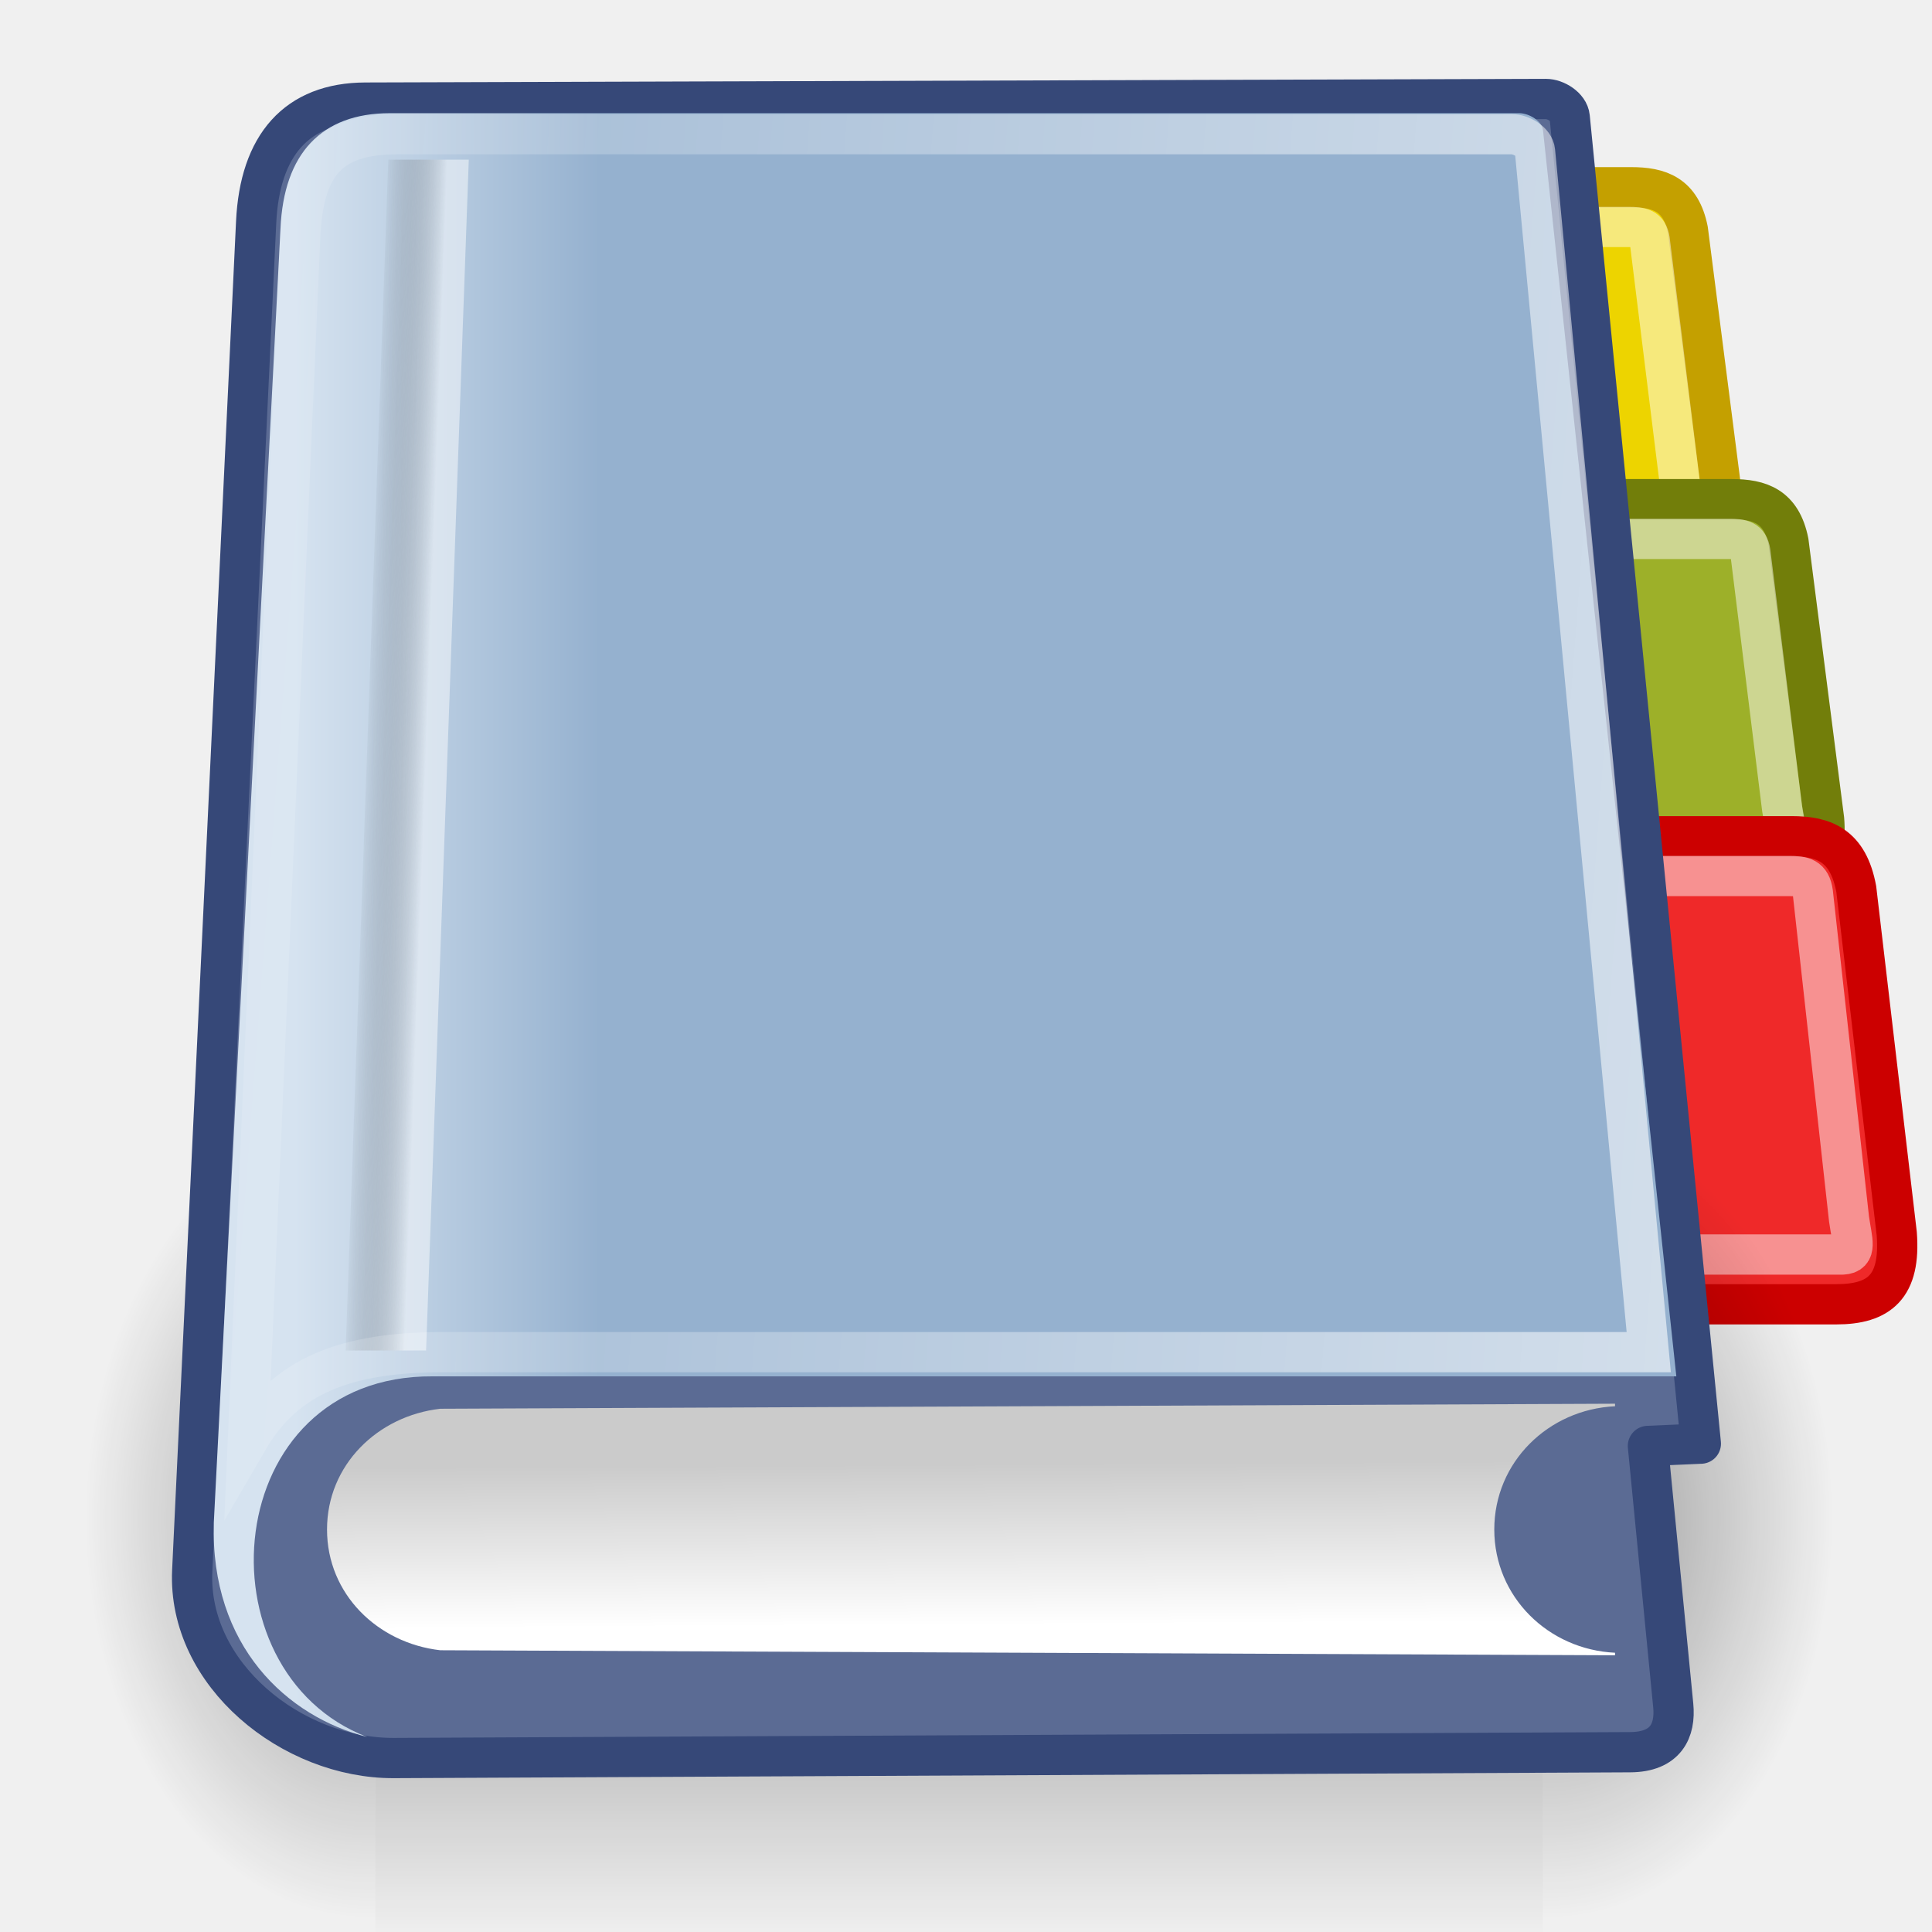
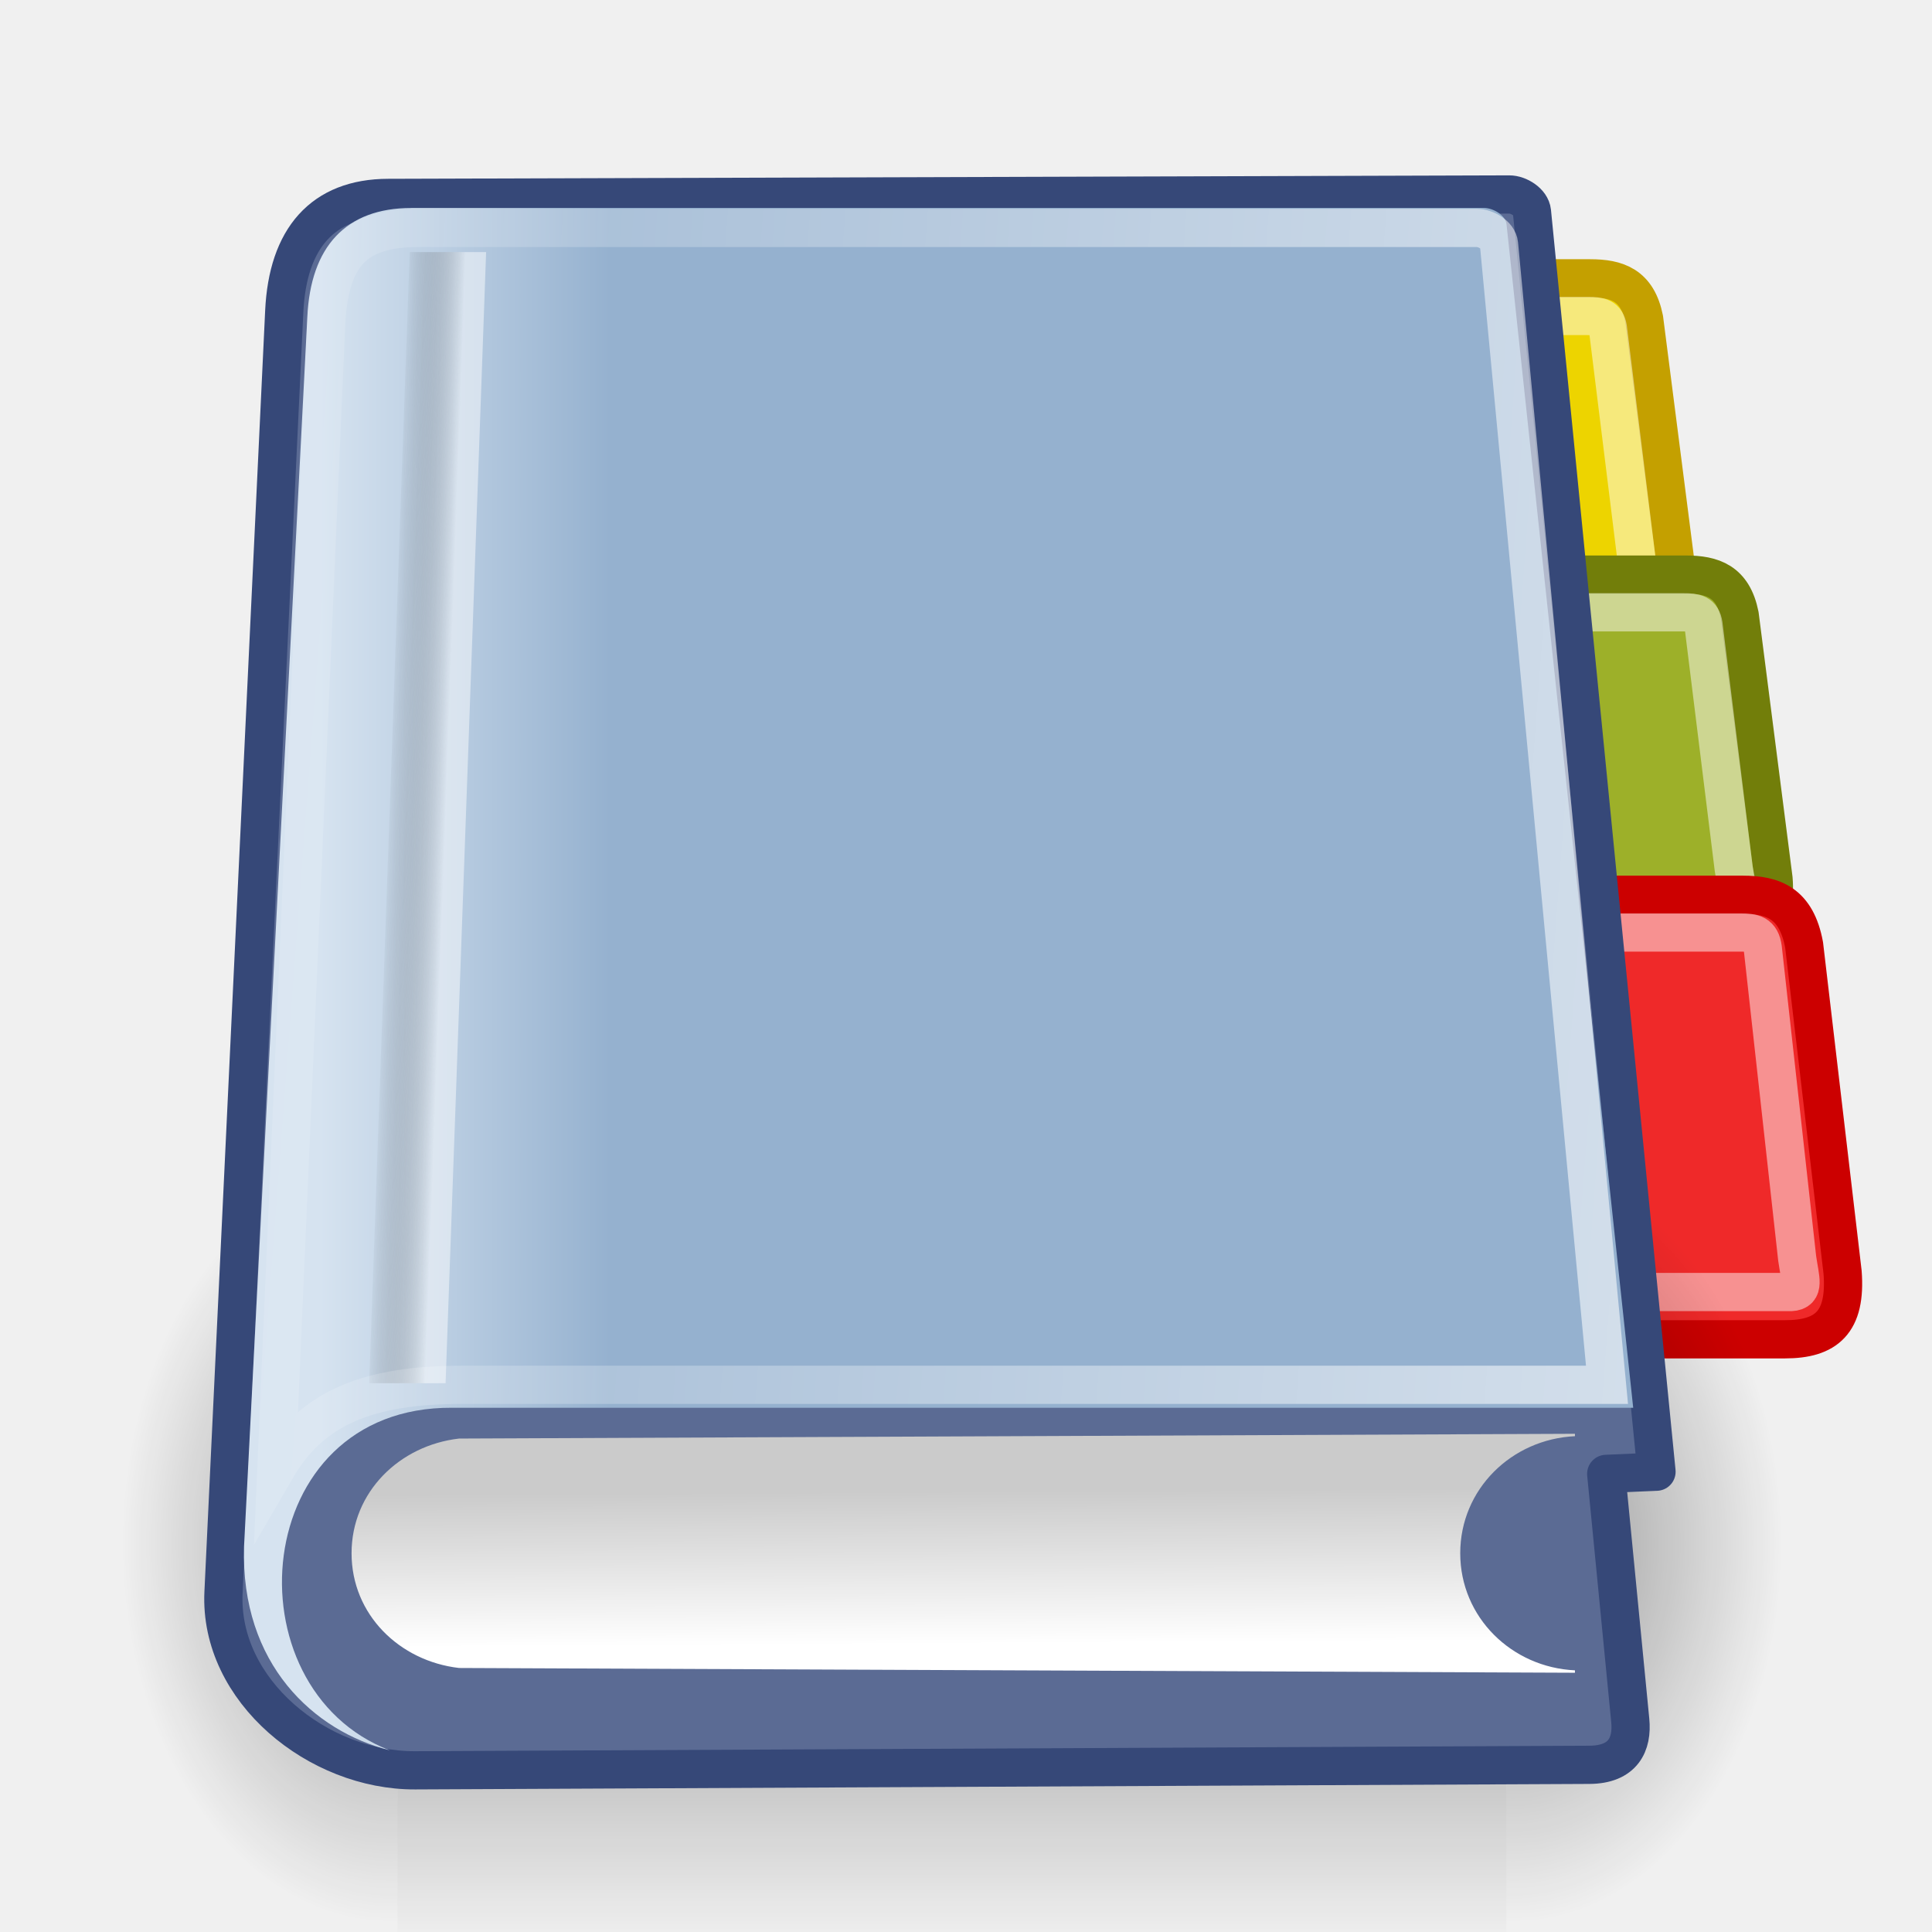
- <svg xmlns="http://www.w3.org/2000/svg" xmlns:xlink="http://www.w3.org/1999/xlink" width="48px" height="48px" id="svg1256" version="1.1">
+ <svg xmlns="http://www.w3.org/2000/svg" xmlns:xlink="http://www.w3.org/1999/xlink" width="32" height="32" id="svg1256" version="1.1">
  <defs id="defs3">
    <linearGradient id="linearGradient5060">
      <stop style="stop-color:black;stop-opacity:1;" offset="0" id="stop5062" />
      <stop style="stop-color:black;stop-opacity:0;" offset="1" id="stop5064" />
    </linearGradient>
    <linearGradient id="linearGradient5048">
      <stop style="stop-color:black;stop-opacity:0;" offset="0" id="stop5050" />
      <stop id="stop5056" offset="0.5" style="stop-color:black;stop-opacity:1;" />
      <stop style="stop-color:black;stop-opacity:0;" offset="1" id="stop5052" />
    </linearGradient>
    <linearGradient id="linearGradient12512">
      <stop style="stop-color:#ffffff;stop-opacity:1;" offset="0" id="stop12513" />
      <stop style="stop-color:#fff520;stop-opacity:0.891;" offset="0.5" id="stop12517" />
      <stop style="stop-color:#fff300;stop-opacity:0;" offset="1" id="stop12514" />
    </linearGradient>
    <radialGradient xlink:href="#linearGradient12512" id="radialGradient278" gradientUnits="userSpaceOnUse" cx="55" cy="125" fx="55" fy="125" r="14.375" />
    <linearGradient id="linearGradient2116">
      <stop style="stop-color:#ffffff;stop-opacity:1;" offset="0" id="stop2118" />
      <stop style="stop-color:#ffffff;stop-opacity:0;" offset="1" id="stop2120" />
    </linearGradient>
    <linearGradient id="linearGradient2094">
      <stop style="stop-color:#d6e3f0;stop-opacity:1;" offset="0" id="stop2096" />
      <stop style="stop-color:#95b1cf;stop-opacity:1;" offset="1" id="stop2098" />
    </linearGradient>
    <linearGradient id="linearGradient2803">
      <stop id="stop2805" offset="0" style="stop-color:#ffffff;stop-opacity:1;" />
      <stop id="stop2807" offset="1" style="stop-color:#cbcbcb;stop-opacity:1;" />
    </linearGradient>
    <linearGradient id="linearGradient2795">
      <stop id="stop2797" offset="0" style="stop-color:#000000;stop-opacity:0.069;" />
      <stop id="stop2799" offset="1" style="stop-color:#ffffff;stop-opacity:1;" />
    </linearGradient>
-     <linearGradient gradientUnits="userSpaceOnUse" y2="4.953" x2="41.219" y1="4.953" x1="35.433" gradientTransform="matrix(0.254,0,1.822151e-16,3.759813,0.788629,0.148567)" id="linearGradient2801" xlink:href="#linearGradient2795" />
-     <linearGradient gradientUnits="userSpaceOnUse" y2="84.287" x2="10.22" y1="93.338" x1="10.496" gradientTransform="matrix(2.262742,0,0,0.441942,1,-0.875)" id="linearGradient2813" xlink:href="#linearGradient2803" />
-     <linearGradient xlink:href="#linearGradient2094" id="linearGradient2100" gradientTransform="matrix(0.95775,0,0,1.027989,1,-0.571911)" x1="6.587" y1="22.133" x2="14.511" y2="22.133" gradientUnits="userSpaceOnUse" />
-     <linearGradient xlink:href="#linearGradient2116" id="linearGradient2112" gradientTransform="matrix(1.025428,0,0,0.957303,0,-0.806758)" x1="73.362" y1="26.652" x2="-2.758" y2="21.27" gradientUnits="userSpaceOnUse" />
+     <linearGradient gradientUnits="userSpaceOnUse" y2="4.953" x2="41.219" y1="4.953" x1="35.433" gradientTransform="matrix(0.1608405,0,0,2.380828,1.81029,17.76919)" id="linearGradient2801" xlink:href="#linearGradient2795" />
+     <linearGradient gradientUnits="userSpaceOnUse" y2="84.287" x2="10.22" y1="93.338" x1="10.496" gradientTransform="matrix(1.432837,0,0,0.2798511,1.310884,17.10969)" id="linearGradient2813" xlink:href="#linearGradient2803" />
+     <linearGradient xlink:href="#linearGradient2094" id="linearGradient2100" gradientTransform="matrix(0.6064763,0,0,0.6509538,1.310884,17.30161)" x1="6.587" y1="22.133" x2="14.511" y2="22.133" gradientUnits="userSpaceOnUse" />
+     <linearGradient xlink:href="#linearGradient2116" id="linearGradient2112" gradientTransform="matrix(0.6493321,0,0,0.6061933,0.6776541,17.1529)" x1="73.362" y1="26.652" x2="-2.758" y2="21.27" gradientUnits="userSpaceOnUse" />
    <radialGradient xlink:href="#linearGradient5060" id="radialGradient5013" gradientUnits="userSpaceOnUse" cx="605.714" cy="486.648" fx="605.714" fy="486.648" r="117.143" gradientTransform="matrix(2.774389,0,0,1.969706,-1891.633,-872.8854)" />
    <linearGradient xlink:href="#linearGradient5048" id="linearGradient5016" gradientUnits="userSpaceOnUse" x1="302.857" y1="366.648" x2="302.857" y2="609.505" gradientTransform="matrix(2.774389,0,0,1.969706,-1892.179,-872.8854)" />
    <radialGradient xlink:href="#linearGradient5060" id="radialGradient5020" gradientUnits="userSpaceOnUse" gradientTransform="matrix(-2.774389,0,0,1.969706,112.7623,-872.8854)" cx="605.714" cy="486.648" fx="605.714" fy="486.648" r="117.143" />
    <linearGradient xlink:href="#linearGradient5048" id="linearGradient5027" gradientUnits="userSpaceOnUse" gradientTransform="matrix(2.774389,0,0,1.969706,-1892.179,-872.8854)" x1="302.857" y1="366.648" x2="302.857" y2="609.505" />
    <radialGradient xlink:href="#linearGradient5060" id="radialGradient5029" gradientUnits="userSpaceOnUse" gradientTransform="matrix(2.774389,0,0,1.969706,-1891.633,-872.8854)" cx="605.714" cy="486.648" fx="605.714" fy="486.648" r="117.143" />
    <radialGradient xlink:href="#linearGradient5060" id="radialGradient5031" gradientUnits="userSpaceOnUse" gradientTransform="matrix(-2.774389,0,0,1.969706,112.7623,-872.8854)" cx="605.714" cy="486.648" fx="605.714" fy="486.648" r="117.143" />
  </defs>
-   <g id="layer1">
-     <path style="opacity:1;color:#000000;fill:#edd400;fill-opacity:1;fill-rule:evenodd;stroke:#c4a000;stroke-width:1;stroke-linecap:round;stroke-linejoin:round;marker:none;marker-start:none;marker-mid:none;marker-end:none;stroke-miterlimit:4;stroke-dasharray:none;stroke-dashoffset:0;stroke-opacity:1;visibility:visible;display:inline;overflow:visible" d="M 33.096,4.652 L 40.521,4.652 C 41.228,4.652 41.759,4.829 41.935,5.713 L 42.819,12.607 C 42.908,13.668 42.444,14.021 41.493,14.021 L 32.92,14.021 L 33.096,4.652 z " id="path21630" />
-     <path id="path21632" d="M 34.103,5.639 L 40.464,5.639 C 40.772,5.639 40.94,5.669 40.986,5.96 L 41.777,12.344 C 41.847,12.775 41.96,13.02 41.637,13.034 L 33.963,13.034 L 34.103,5.639 z " style="opacity:0.485;color:#000000;fill:none;fill-opacity:1;fill-rule:evenodd;stroke:#ffffff;stroke-width:1;stroke-linecap:round;stroke-linejoin:round;marker:none;marker-start:none;marker-mid:none;marker-end:none;stroke-miterlimit:4;stroke-dasharray:none;stroke-dashoffset:0;stroke-opacity:1;visibility:visible;display:inline;overflow:visible" />
-     <path id="path21634" d="M 35.596,12.402 L 43.021,12.402 C 43.728,12.402 44.259,12.579 44.435,13.463 L 45.319,20.357 C 45.408,21.418 44.944,21.771 43.993,21.771 L 35.42,21.771 L 35.596,12.402 z " style="opacity:1;color:#000000;fill:#9db029;fill-opacity:1;fill-rule:evenodd;stroke:#727e0a;stroke-width:1;stroke-linecap:round;stroke-linejoin:round;marker:none;marker-start:none;marker-mid:none;marker-end:none;stroke-miterlimit:4;stroke-dasharray:none;stroke-dashoffset:0;stroke-opacity:1;visibility:visible;display:inline;overflow:visible" />
-     <path style="opacity:0.485;color:#000000;fill:none;fill-opacity:1;fill-rule:evenodd;stroke:#ffffff;stroke-width:1;stroke-linecap:round;stroke-linejoin:round;marker:none;marker-start:none;marker-mid:none;marker-end:none;stroke-miterlimit:4;stroke-dasharray:none;stroke-dashoffset:0;stroke-opacity:1;visibility:visible;display:inline;overflow:visible" d="M 36.603,13.389 L 42.964,13.389 C 43.272,13.389 43.44,13.419 43.486,13.71 L 44.277,20.094 C 44.347,20.525 44.46,20.77 44.137,20.784 L 36.463,20.784 L 36.603,13.389 z " id="path21636" />
-     <path style="opacity:1;color:#000000;fill:#ef2929;fill-opacity:1;fill-rule:evenodd;stroke:#cc0000;stroke-width:1;stroke-linecap:round;stroke-linejoin:round;marker:none;marker-start:none;marker-mid:none;marker-end:none;stroke-miterlimit:4;stroke-dasharray:none;stroke-dashoffset:0;stroke-opacity:1;visibility:visible;display:inline;overflow:visible" d="M 36.065,20.776 L 44.51,20.776 C 45.314,20.776 45.917,20.996 46.119,22.093 L 47.124,30.649 C 47.225,31.966 46.697,32.405 45.616,32.405 L 35.863,32.405 L 36.065,20.776 z " id="path21638" />
-     <path id="path21640" d="M 37.209,21.764 L 44.444,21.764 C 44.795,21.764 44.987,21.802 45.039,22.173 L 45.939,30.29 C 46.018,30.838 46.147,31.149 45.78,31.168 L 37.051,31.168 L 37.209,21.764 z " style="opacity:0.485;color:#000000;fill:none;fill-opacity:1;fill-rule:evenodd;stroke:#ffffff;stroke-width:1;stroke-linecap:round;stroke-linejoin:round;marker:none;marker-start:none;marker-mid:none;marker-end:none;stroke-miterlimit:4;stroke-dasharray:none;stroke-dashoffset:0;stroke-opacity:1;visibility:visible;display:inline;overflow:visible" />
-     <g id="g5022" transform="matrix(2.165152e-2,0,0,4.307902e-2,43.08625,34.04509)">
-       <rect y="-150.697" x="-1559.252" height="478.357" width="1339.633" id="rect4173" style="opacity:0.402;color:black;fill:url(#linearGradient5027);fill-opacity:1;fill-rule:nonzero;stroke:none;stroke-width:1;stroke-linecap:round;stroke-linejoin:miter;marker:none;marker-start:none;marker-mid:none;marker-end:none;stroke-miterlimit:4;stroke-dasharray:none;stroke-dashoffset:0;stroke-opacity:1;visibility:visible;display:inline;overflow:visible" />
-       <path id="path5058" d="M -219.619,-150.68 C -219.619,-150.68 -219.619,327.65 -219.619,327.65 C -76.745,328.551 125.781,220.481 125.781,88.454 C 125.781,-43.572 -33.655,-150.68 -219.619,-150.68 z " style="opacity:0.402;color:black;fill:url(#radialGradient5029);fill-opacity:1;fill-rule:nonzero;stroke:none;stroke-width:1;stroke-linecap:round;stroke-linejoin:miter;marker:none;marker-start:none;marker-mid:none;marker-end:none;stroke-miterlimit:4;stroke-dasharray:none;stroke-dashoffset:0;stroke-opacity:1;visibility:visible;display:inline;overflow:visible" />
-       <path style="opacity:0.402;color:black;fill:url(#radialGradient5031);fill-opacity:1;fill-rule:nonzero;stroke:none;stroke-width:1;stroke-linecap:round;stroke-linejoin:miter;marker:none;marker-start:none;marker-mid:none;marker-end:none;stroke-miterlimit:4;stroke-dasharray:none;stroke-dashoffset:0;stroke-opacity:1;visibility:visible;display:inline;overflow:visible" d="M -1559.252,-150.68 C -1559.252,-150.68 -1559.252,327.65 -1559.252,327.65 C -1702.127,328.551 -1904.652,220.481 -1904.652,88.454 C -1904.652,-43.572 -1745.216,-150.68 -1559.252,-150.68 z " id="path5018" />
+   <g id="layer1" transform="translate(0,-16)">
+     <path style="color:#000000;display:inline;overflow:visible;visibility:visible;opacity:1;fill:#edd400;fill-opacity:1;fill-rule:evenodd;stroke:#c4a000;stroke-width:0.633;stroke-linecap:round;stroke-linejoin:round;stroke-miterlimit:4;stroke-dasharray:none;stroke-dashoffset:0;stroke-opacity:1;marker:none;marker-start:none;marker-mid:none;marker-end:none" d="m 21.635,20.61 4.701,0 c 0.448,0 0.784,0.112 0.896,0.672 l 0.56,4.366 c 0.056,0.672 -0.238,0.896 -0.84,0.896 l -5.429,0 0.112,-5.933 z" id="path21630" />
+     <path id="path21632" d="m 22.273,21.234 4.028,0 c 0.195,0 0.302,0.019 0.331,0.204 l 0.501,4.043 c 0.044,0.273 0.116,0.428 -0.089,0.437 l -4.859,0 0.088,-4.683 z" style="color:#000000;display:inline;overflow:visible;visibility:visible;opacity:0.485;fill:none;fill-opacity:1;fill-rule:evenodd;stroke:#ffffff;stroke-width:0.633;stroke-linecap:round;stroke-linejoin:round;stroke-miterlimit:4;stroke-dasharray:none;stroke-dashoffset:0;stroke-opacity:1;marker:none;marker-start:none;marker-mid:none;marker-end:none" />
+     <path id="path21634" d="m 23.218,25.517 4.701,0 c 0.448,0 0.784,0.112 0.896,0.672 l 0.56,4.366 c 0.056,0.672 -0.238,0.896 -0.84,0.896 l -5.429,0 0.112,-5.933 z" style="color:#000000;display:inline;overflow:visible;visibility:visible;opacity:1;fill:#9db029;fill-opacity:1;fill-rule:evenodd;stroke:#727e0a;stroke-width:0.633;stroke-linecap:round;stroke-linejoin:round;stroke-miterlimit:4;stroke-dasharray:none;stroke-dashoffset:0;stroke-opacity:1;marker:none;marker-start:none;marker-mid:none;marker-end:none" />
+     <path style="color:#000000;display:inline;overflow:visible;visibility:visible;opacity:0.485;fill:none;fill-opacity:1;fill-rule:evenodd;stroke:#ffffff;stroke-width:0.633;stroke-linecap:round;stroke-linejoin:round;stroke-miterlimit:4;stroke-dasharray:none;stroke-dashoffset:0;stroke-opacity:1;marker:none;marker-start:none;marker-mid:none;marker-end:none" d="m 23.856,26.142 4.028,0 c 0.195,0 0.302,0.019 0.331,0.204 l 0.501,4.043 c 0.044,0.273 0.116,0.428 -0.089,0.437 l -4.859,0 0.088,-4.683 z" id="path21636" />
+     <path style="color:#000000;display:inline;overflow:visible;visibility:visible;opacity:1;fill:#ef2929;fill-opacity:1;fill-rule:evenodd;stroke:#cc0000;stroke-width:0.633;stroke-linecap:round;stroke-linejoin:round;stroke-miterlimit:4;stroke-dasharray:none;stroke-dashoffset:0;stroke-opacity:1;marker:none;marker-start:none;marker-mid:none;marker-end:none" d="m 23.515,30.82 5.348,0 c 0.509,0 0.891,0.139 1.019,0.834 l 0.637,5.418 c 0.064,0.834 -0.271,1.111 -0.955,1.111 l -6.176,0 0.127,-7.363 z" id="path21638" />
+     <path id="path21640" d="m 24.24,31.445 4.581,0 c 0.222,0 0.343,0.024 0.376,0.259 l 0.57,5.14 c 0.05,0.347 0.131,0.544 -0.101,0.556 l -5.527,0 0.101,-5.955 z" style="color:#000000;display:inline;overflow:visible;visibility:visible;opacity:0.485;fill:none;fill-opacity:1;fill-rule:evenodd;stroke:#ffffff;stroke-width:0.633;stroke-linecap:round;stroke-linejoin:round;stroke-miterlimit:4;stroke-dasharray:none;stroke-dashoffset:0;stroke-opacity:1;marker:none;marker-start:none;marker-mid:none;marker-end:none" />
+     <g id="g5022" transform="matrix(0.0137104,0,0,0.02727894,27.96117,39.22215)">
+       <rect y="-150.697" x="-1559.252" height="478.357" width="1339.633" id="rect4173" style="color:#000000;display:inline;overflow:visible;visibility:visible;opacity:0.402;fill:url(#linearGradient5027);fill-opacity:1;fill-rule:nonzero;stroke:none;stroke-width:1;stroke-linecap:round;stroke-linejoin:miter;stroke-miterlimit:4;stroke-dasharray:none;stroke-dashoffset:0;stroke-opacity:1;marker:none;marker-start:none;marker-mid:none;marker-end:none" />
+       <path id="path5058" d="m -219.619,-150.68 c 0,0 0,478.331 0,478.331 142.874,0.9 345.4,-107.17 345.4,-239.196 0,-132.027 -159.437,-239.135 -345.4,-239.135 z" style="color:#000000;display:inline;overflow:visible;visibility:visible;opacity:0.402;fill:url(#radialGradient5029);fill-opacity:1;fill-rule:nonzero;stroke:none;stroke-width:1;stroke-linecap:round;stroke-linejoin:miter;stroke-miterlimit:4;stroke-dasharray:none;stroke-dashoffset:0;stroke-opacity:1;marker:none;marker-start:none;marker-mid:none;marker-end:none" />
+       <path style="color:#000000;display:inline;overflow:visible;visibility:visible;opacity:0.402;fill:url(#radialGradient5031);fill-opacity:1;fill-rule:nonzero;stroke:none;stroke-width:1;stroke-linecap:round;stroke-linejoin:miter;stroke-miterlimit:4;stroke-dasharray:none;stroke-dashoffset:0;stroke-opacity:1;marker:none;marker-start:none;marker-mid:none;marker-end:none" d="m -1559.252,-150.68 c 0,0 0,478.331 0,478.331 -142.874,0.9 -345.4,-107.17 -345.4,-239.196 0,-132.027 159.437,-239.135 345.4,-239.135 z" id="path5018" />
    </g>
-     <path style="color:#000000;fill:#5b6b94;fill-opacity:1;fill-rule:nonzero;stroke:#364878;stroke-width:1;stroke-linecap:round;stroke-linejoin:round;marker:none;marker-start:none;marker-mid:none;marker-end:none;stroke-miterlimit:4;stroke-dashoffset:0;stroke-opacity:1;visibility:visible;display:inline;overflow:visible" d="M 6.364,5.519 C 6.455,3.604 7.372,2.554 9.079,2.549 L 38.406,2.459 C 38.652,2.458 38.974,2.659 38.999,2.909 L 42.257,35.867 L 40.942,35.924 L 41.571,42.37 C 41.632,42.994 41.39,43.529 40.5,43.533 L 9.789,43.678 C 7.257,43.69 4.654,41.6 4.776,39.024 L 6.364,5.519 z " id="rect1408" />
-     <path id="path2489" d="M 40.125,34.875 L 10.938,35 C 9.381,35.178 8.125,36.396 8.125,38 C 8.125,39.604 9.381,40.822 10.938,41 L 40.125,41.125 L 40.125,41.062 C 38.469,40.984 37.125,39.675 37.125,38 C 37.125,36.325 38.469,35.016 40.125,34.938 L 40.125,34.875 z " style="color:#000000;fill:url(#linearGradient2813);fill-opacity:1;fill-rule:nonzero;stroke:none;stroke-width:1;stroke-linecap:round;stroke-linejoin:round;marker:none;marker-start:none;marker-mid:none;marker-end:none;stroke-miterlimit:4;stroke-dashoffset:0;stroke-opacity:1;visibility:visible;display:inline;overflow:visible" />
-     <path id="path2784" d="M 9.688,2.812 C 7.981,2.812 7.05,3.822 6.969,5.674 L 5.312,37.826 C 5.221,40.904 7.139,42.654 9.125,43.156 C 4.875,41.526 5.438,34.164 10.75,34.195 L 41.648,34.195 L 38.336,3.243 C 38.31,3.003 37.988,2.812 37.742,2.812 L 9.688,2.812 z " style="color:#000000;fill:url(#linearGradient2100);fill-opacity:1;fill-rule:nonzero;stroke:none;stroke-width:1;stroke-linecap:round;stroke-linejoin:round;marker:none;marker-start:none;marker-mid:none;marker-end:none;stroke-miterlimit:4;stroke-dashoffset:0;stroke-opacity:1;visibility:visible;display:inline;overflow:visible" />
-     <rect y="3.969" x="9.789" height="29.605" width="2" id="rect2793" style="opacity:0.48;color:#000000;fill:url(#linearGradient2801);fill-opacity:1;fill-rule:nonzero;stroke:none;stroke-width:1;stroke-linecap:round;stroke-linejoin:round;marker:none;marker-start:none;marker-mid:none;marker-end:none;stroke-miterlimit:4;stroke-dashoffset:0;stroke-opacity:0.608;visibility:visible;display:inline;overflow:visible" transform="matrix(1,0,-3.582731e-2,0.999358,0,0)" />
-     <path style="color:#000000;fill:none;fill-opacity:1;fill-rule:nonzero;stroke:url(#linearGradient2112);stroke-width:1;stroke-linecap:round;stroke-linejoin:miter;marker:none;marker-start:none;marker-mid:none;marker-end:none;stroke-miterlimit:20;stroke-dasharray:none;stroke-dashoffset:0;stroke-opacity:1;visibility:visible;display:inline;overflow:visible" d="M 9.875,3.334 C 8.191,3.334 7.538,4.066 7.458,5.888 L 6.159,35.777 C 7.093,34.17 8.599,33.594 11.012,33.594 L 40.963,33.594 L 38.137,3.757 C 38.115,3.52 37.794,3.334 37.551,3.334 L 9.875,3.334 z " id="path2104" />
+     <path style="color:#000000;display:inline;overflow:visible;visibility:visible;fill:#5b6b94;fill-opacity:1;fill-rule:nonzero;stroke:#364878;stroke-width:0.633;stroke-linecap:round;stroke-linejoin:round;stroke-miterlimit:4;stroke-dashoffset:0;stroke-opacity:1;marker:none;marker-start:none;marker-mid:none;marker-end:none" d="m 4.708,21.158 c 0.057,-1.213 0.638,-1.877 1.719,-1.88 l 18.571,-0.057 c 0.156,-4.79e-4 0.36,0.127 0.376,0.285 l 2.063,20.87 -0.833,0.036 0.398,4.082 c 0.039,0.396 -0.115,0.734 -0.678,0.737 L 6.877,45.322 C 5.273,45.33 3.625,44.006 3.702,42.375 L 4.708,21.158 Z" id="rect1408" />
+     <path id="path2489" d="m 26.086,39.748 -18.482,0.079 c -0.986,0.113 -1.781,0.884 -1.781,1.9 0,1.016 0.795,1.787 1.781,1.9 l 18.482,0.079 0,-0.04 c -1.048,-0.049 -1.9,-0.879 -1.9,-1.939 0,-1.061 0.851,-1.89 1.9,-1.939 l 0,-0.04 z" style="color:#000000;display:inline;overflow:visible;visibility:visible;fill:url(#linearGradient2813);fill-opacity:1;fill-rule:nonzero;stroke:none;stroke-width:1;stroke-linecap:round;stroke-linejoin:round;stroke-miterlimit:4;stroke-dashoffset:0;stroke-opacity:1;marker:none;marker-start:none;marker-mid:none;marker-end:none" />
+     <path id="path2784" d="m 6.812,19.445 c -1.081,0 -1.67,0.639 -1.722,1.812 L 4.042,41.616 c -0.058,1.949 1.157,3.058 2.414,3.375 -2.691,-1.033 -2.335,-5.694 1.029,-5.674 l 19.566,0 -2.098,-19.6 c -0.016,-0.152 -0.22,-0.273 -0.376,-0.273 l -17.765,0 z" style="color:#000000;display:inline;overflow:visible;visibility:visible;fill:url(#linearGradient2100);fill-opacity:1;fill-rule:nonzero;stroke:none;stroke-width:1;stroke-linecap:round;stroke-linejoin:round;stroke-miterlimit:4;stroke-dashoffset:0;stroke-opacity:1;marker:none;marker-start:none;marker-mid:none;marker-end:none" />
+     <rect y="20.188" x="7.509" height="18.747" width="1.266" id="rect2793" style="color:#000000;display:inline;overflow:visible;visibility:visible;opacity:0.48;fill:url(#linearGradient2801);fill-opacity:1;fill-rule:nonzero;stroke:none;stroke-width:1;stroke-linecap:round;stroke-linejoin:round;stroke-miterlimit:4;stroke-dashoffset:0;stroke-opacity:0.608;marker:none;marker-start:none;marker-mid:none;marker-end:none" transform="matrix(1,0,-0.03582731,0.999358,0,0)" />
+     <path style="color:#000000;display:inline;overflow:visible;visibility:visible;fill:none;fill-opacity:1;fill-rule:nonzero;stroke:url(#linearGradient2112);stroke-width:0.633;stroke-linecap:round;stroke-linejoin:miter;stroke-miterlimit:20;stroke-dasharray:none;stroke-dashoffset:0;stroke-opacity:1;marker:none;marker-start:none;marker-mid:none;marker-end:none" d="m 6.931,19.775 c -1.066,0 -1.48,0.464 -1.53,1.617 L 4.578,40.319 c 0.591,-1.017 1.545,-1.382 3.073,-1.382 l 18.966,0 -1.789,-18.894 c -0.014,-0.15 -0.217,-0.268 -0.371,-0.268 l -17.525,0 z" id="path2104" />
  </g>
</svg>
